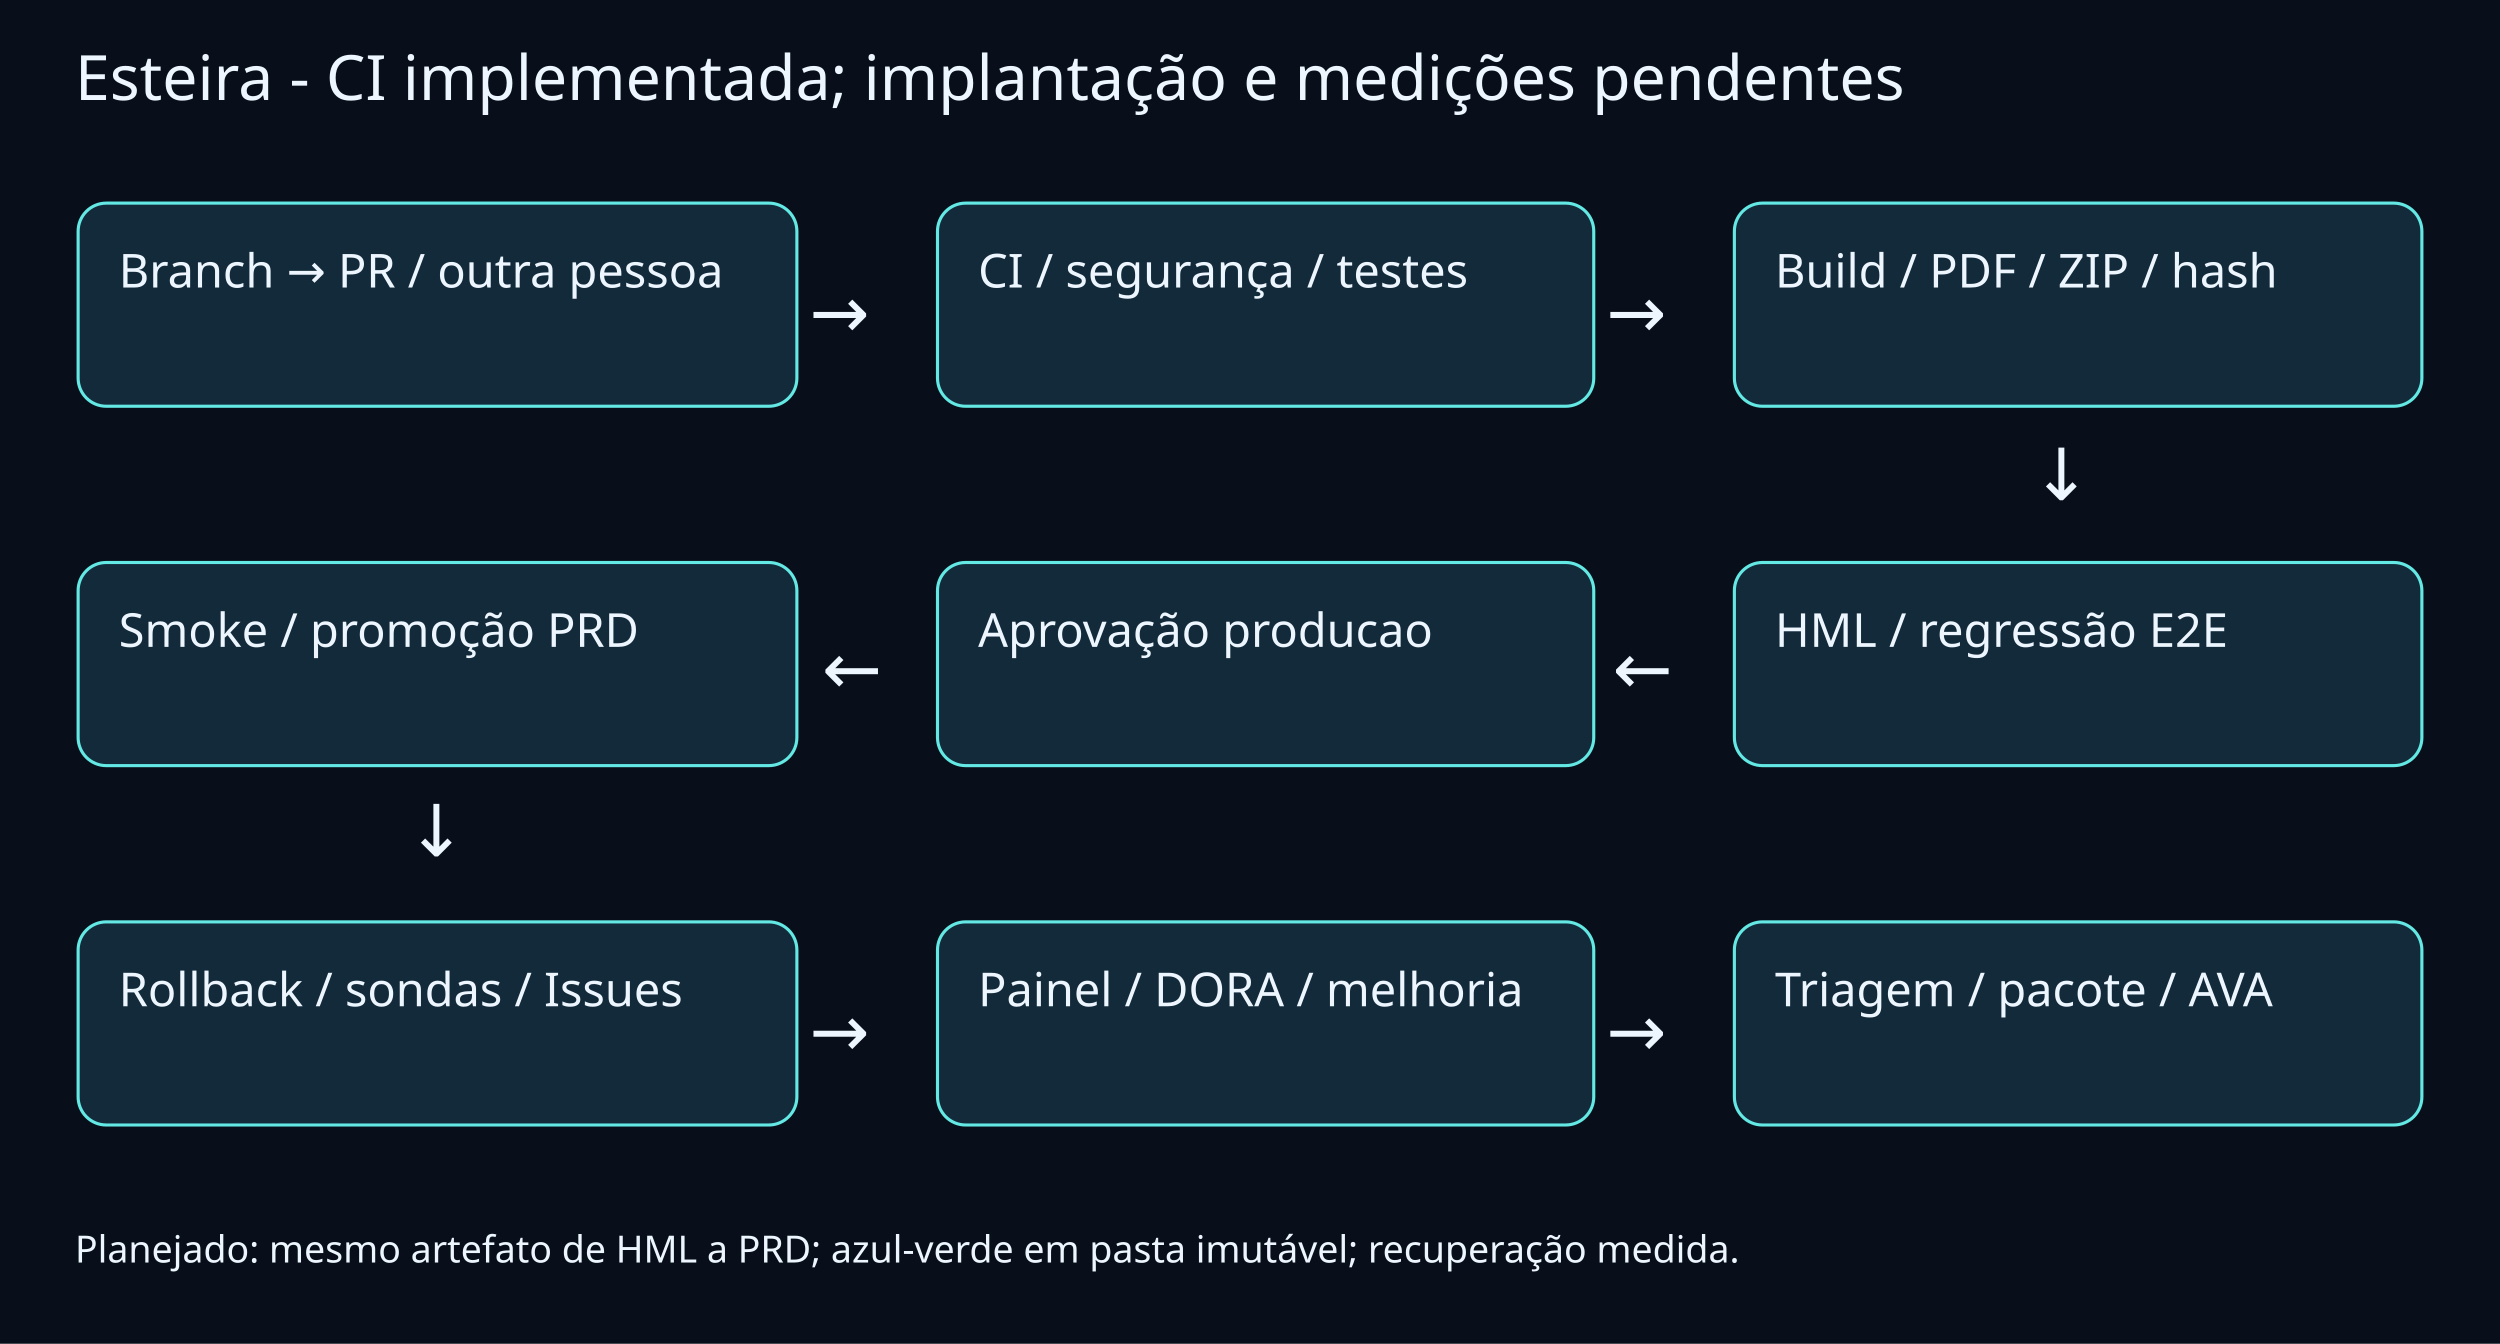
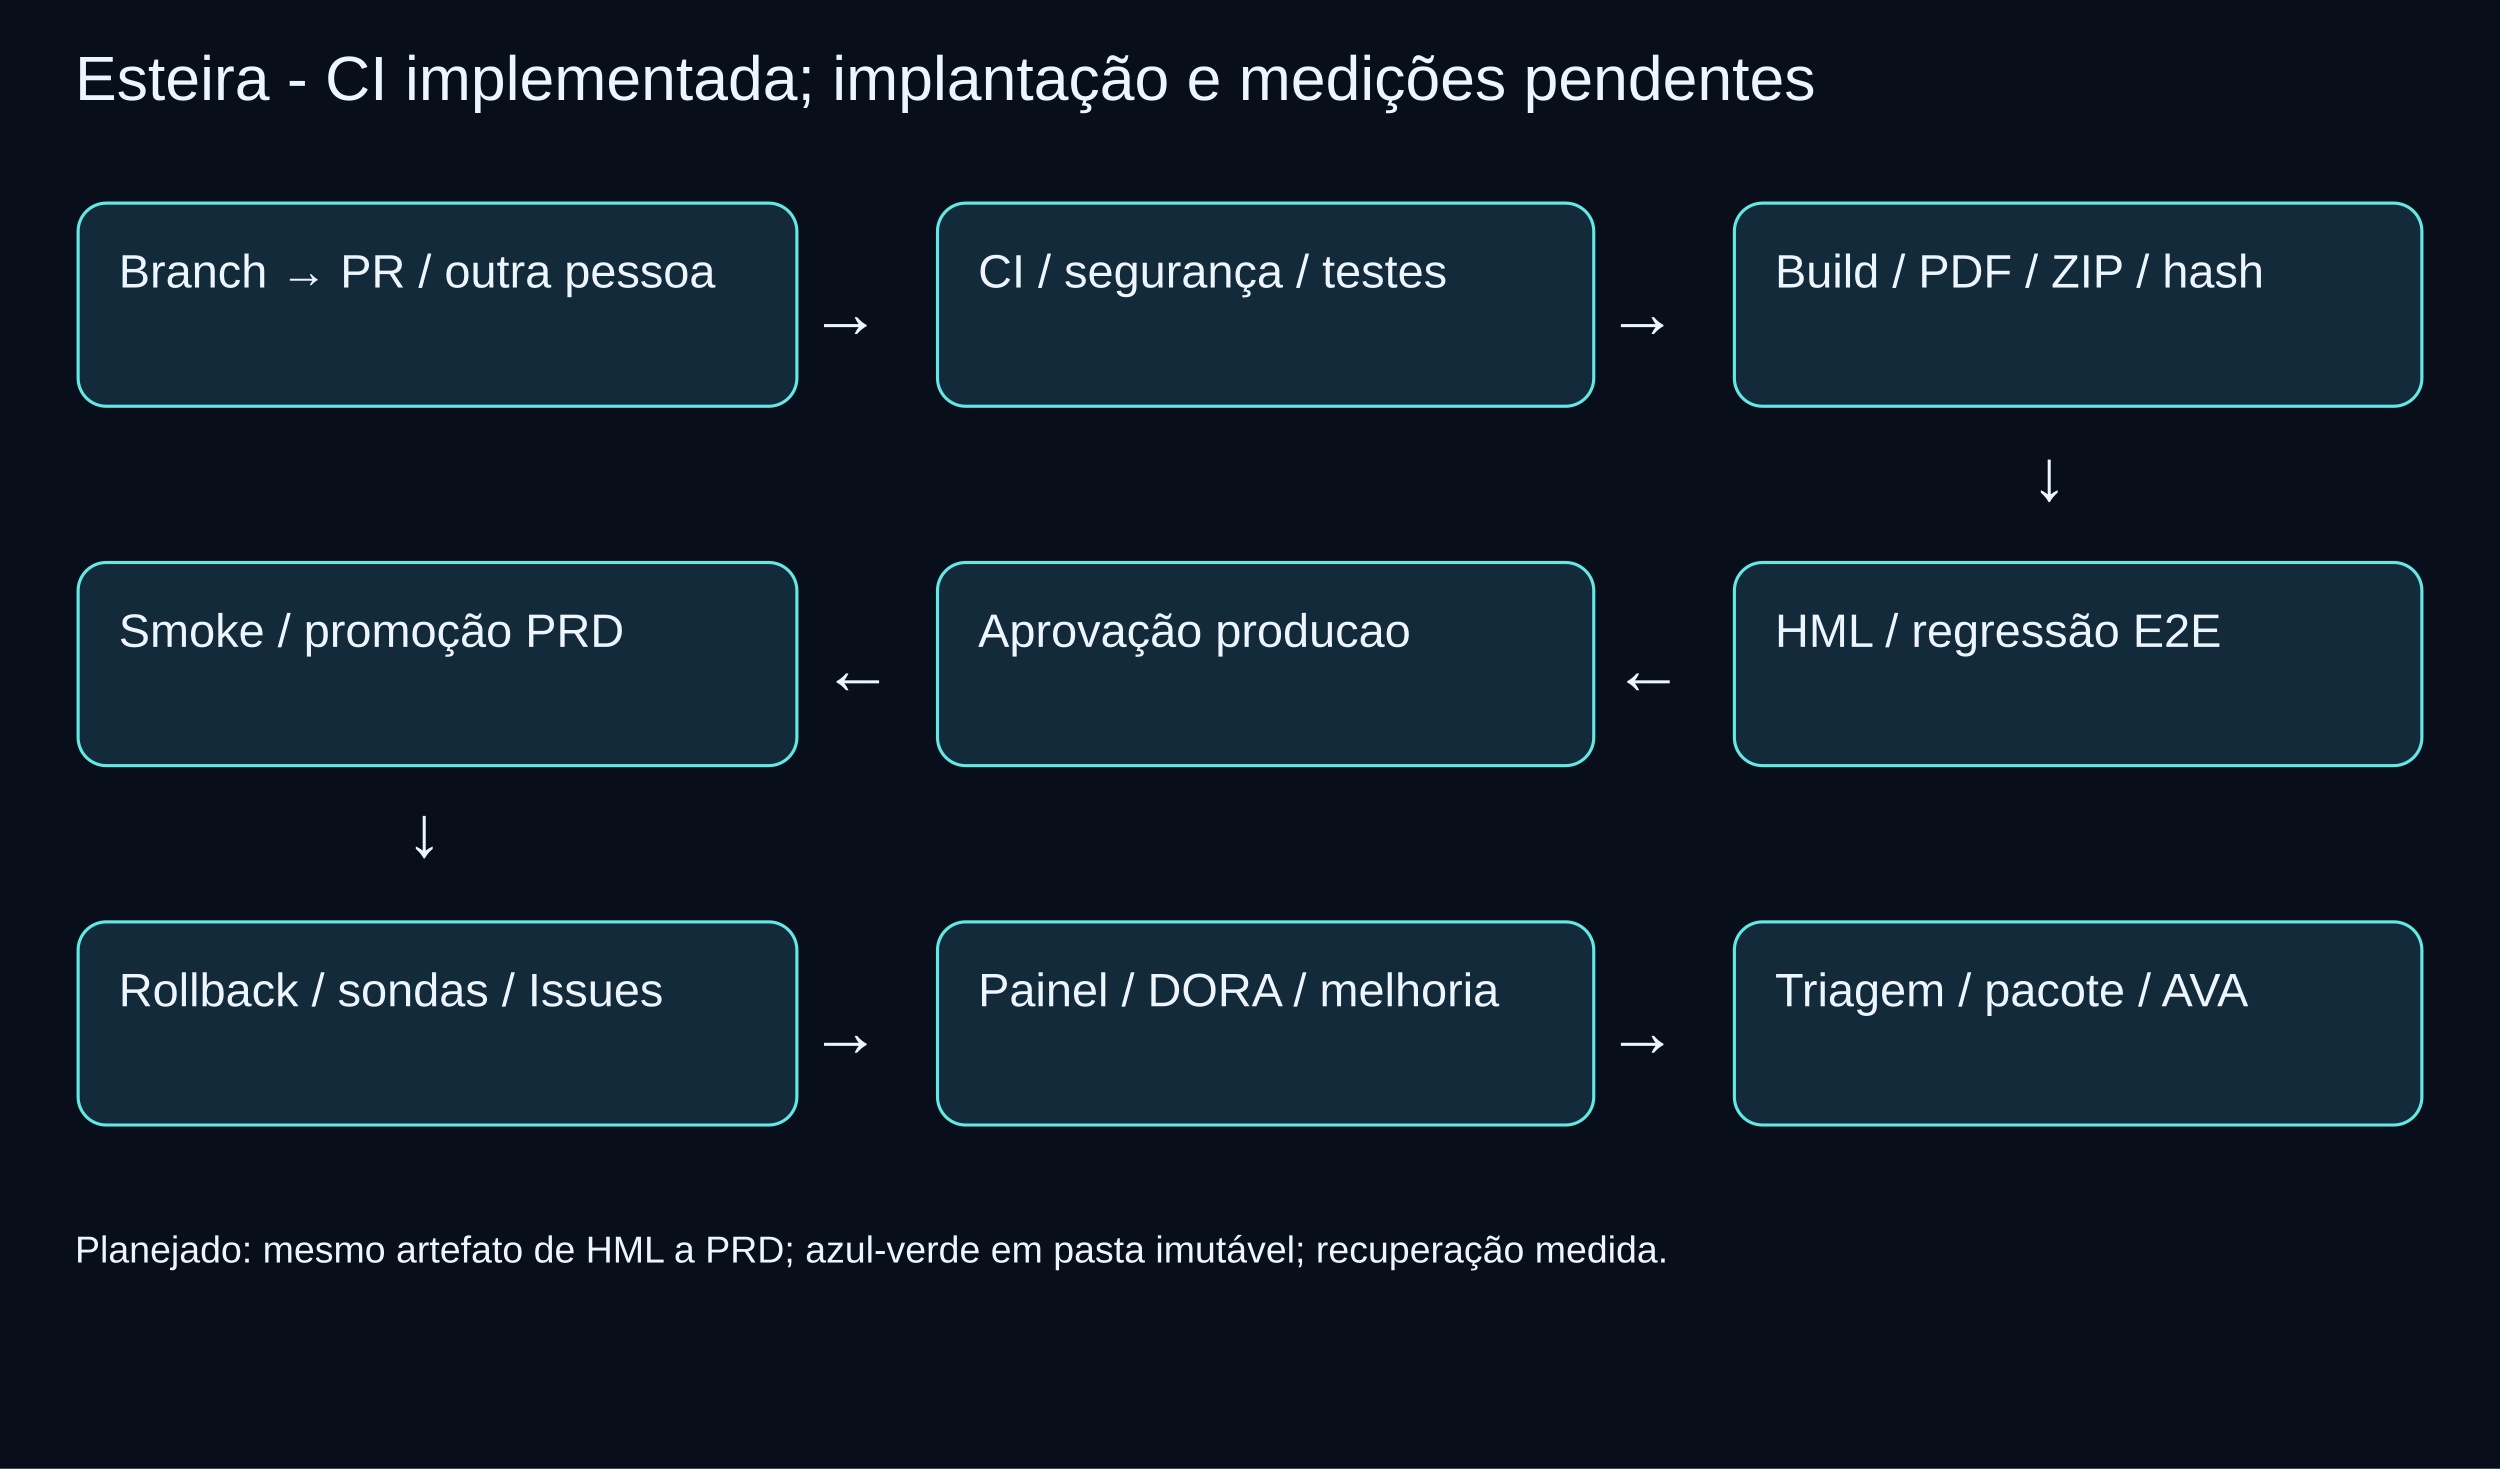
- <svg xmlns="http://www.w3.org/2000/svg" width="800" height="430" viewBox="0 0 800 430">
+ <svg xmlns="http://www.w3.org/2000/svg" width="800" height="470" viewBox="0 0 800 470">
  <rect width="100%" height="100%" fill="#080f1a" />
-   <g font-family="sans-serif" fill="#edf6ff">
+   <g font-family="Arial,sans-serif" fill="#edf6ff">
    <text x="24" y="32" font-size="20">Esteira - CI implementada; implantação e medições pendentes</text>
    <rect x="25" y="65" width="230" height="65" rx="9" fill="#122a3a" stroke="#64e8e4" />
    <text x="38" y="92" font-size="15">Branch → PR / outra pessoa</text>
    <text x="259" y="108" font-size="23">→</text>
    <rect x="300" y="65" width="210" height="65" rx="9" fill="#122a3a" stroke="#64e8e4" />
    <text x="313" y="92" font-size="15">CI / segurança / testes</text>
    <text x="514" y="108" font-size="23">→</text>
    <rect x="555" y="65" width="220" height="65" rx="9" fill="#122a3a" stroke="#64e8e4" />
    <text x="568" y="92" font-size="15">Build / PDF / ZIP / hash</text>
    <rect x="25" y="180" width="230" height="65" rx="9" fill="#122a3a" stroke="#64e8e4" />
    <text x="38" y="207" font-size="15">Smoke / promoção PRD</text>
    <text x="263" y="222" font-size="23">←</text>
    <rect x="300" y="180" width="210" height="65" rx="9" fill="#122a3a" stroke="#64e8e4" />
    <text x="313" y="207" font-size="15">Aprovação producao</text>
    <text x="516" y="222" font-size="23">←</text>
    <rect x="555" y="180" width="220" height="65" rx="9" fill="#122a3a" stroke="#64e8e4" />
    <text x="568" y="207" font-size="15">HML / regressão E2E</text>
    <text x="650" y="160" font-size="23">↓</text>
    <rect x="25" y="295" width="230" height="65" rx="9" fill="#122a3a" stroke="#64e8e4" />
    <text x="38" y="322" font-size="15">Rollback / sondas / Issues</text>
    <text x="259" y="338" font-size="23">→</text>
    <rect x="300" y="295" width="210" height="65" rx="9" fill="#122a3a" stroke="#64e8e4" />
    <text x="313" y="322" font-size="15">Painel / DORA / melhoria</text>
    <text x="514" y="338" font-size="23">→</text>
    <rect x="555" y="295" width="220" height="65" rx="9" fill="#122a3a" stroke="#64e8e4" />
    <text x="568" y="322" font-size="15">Triagem / pacote / AVA</text>
    <text x="130" y="274" font-size="23">↓</text>
    <text x="24" y="404" font-size="12">Planejado: mesmo artefato de HML a PRD; azul-verde em pasta imutável; recuperação medida.</text>
  </g>
</svg>
